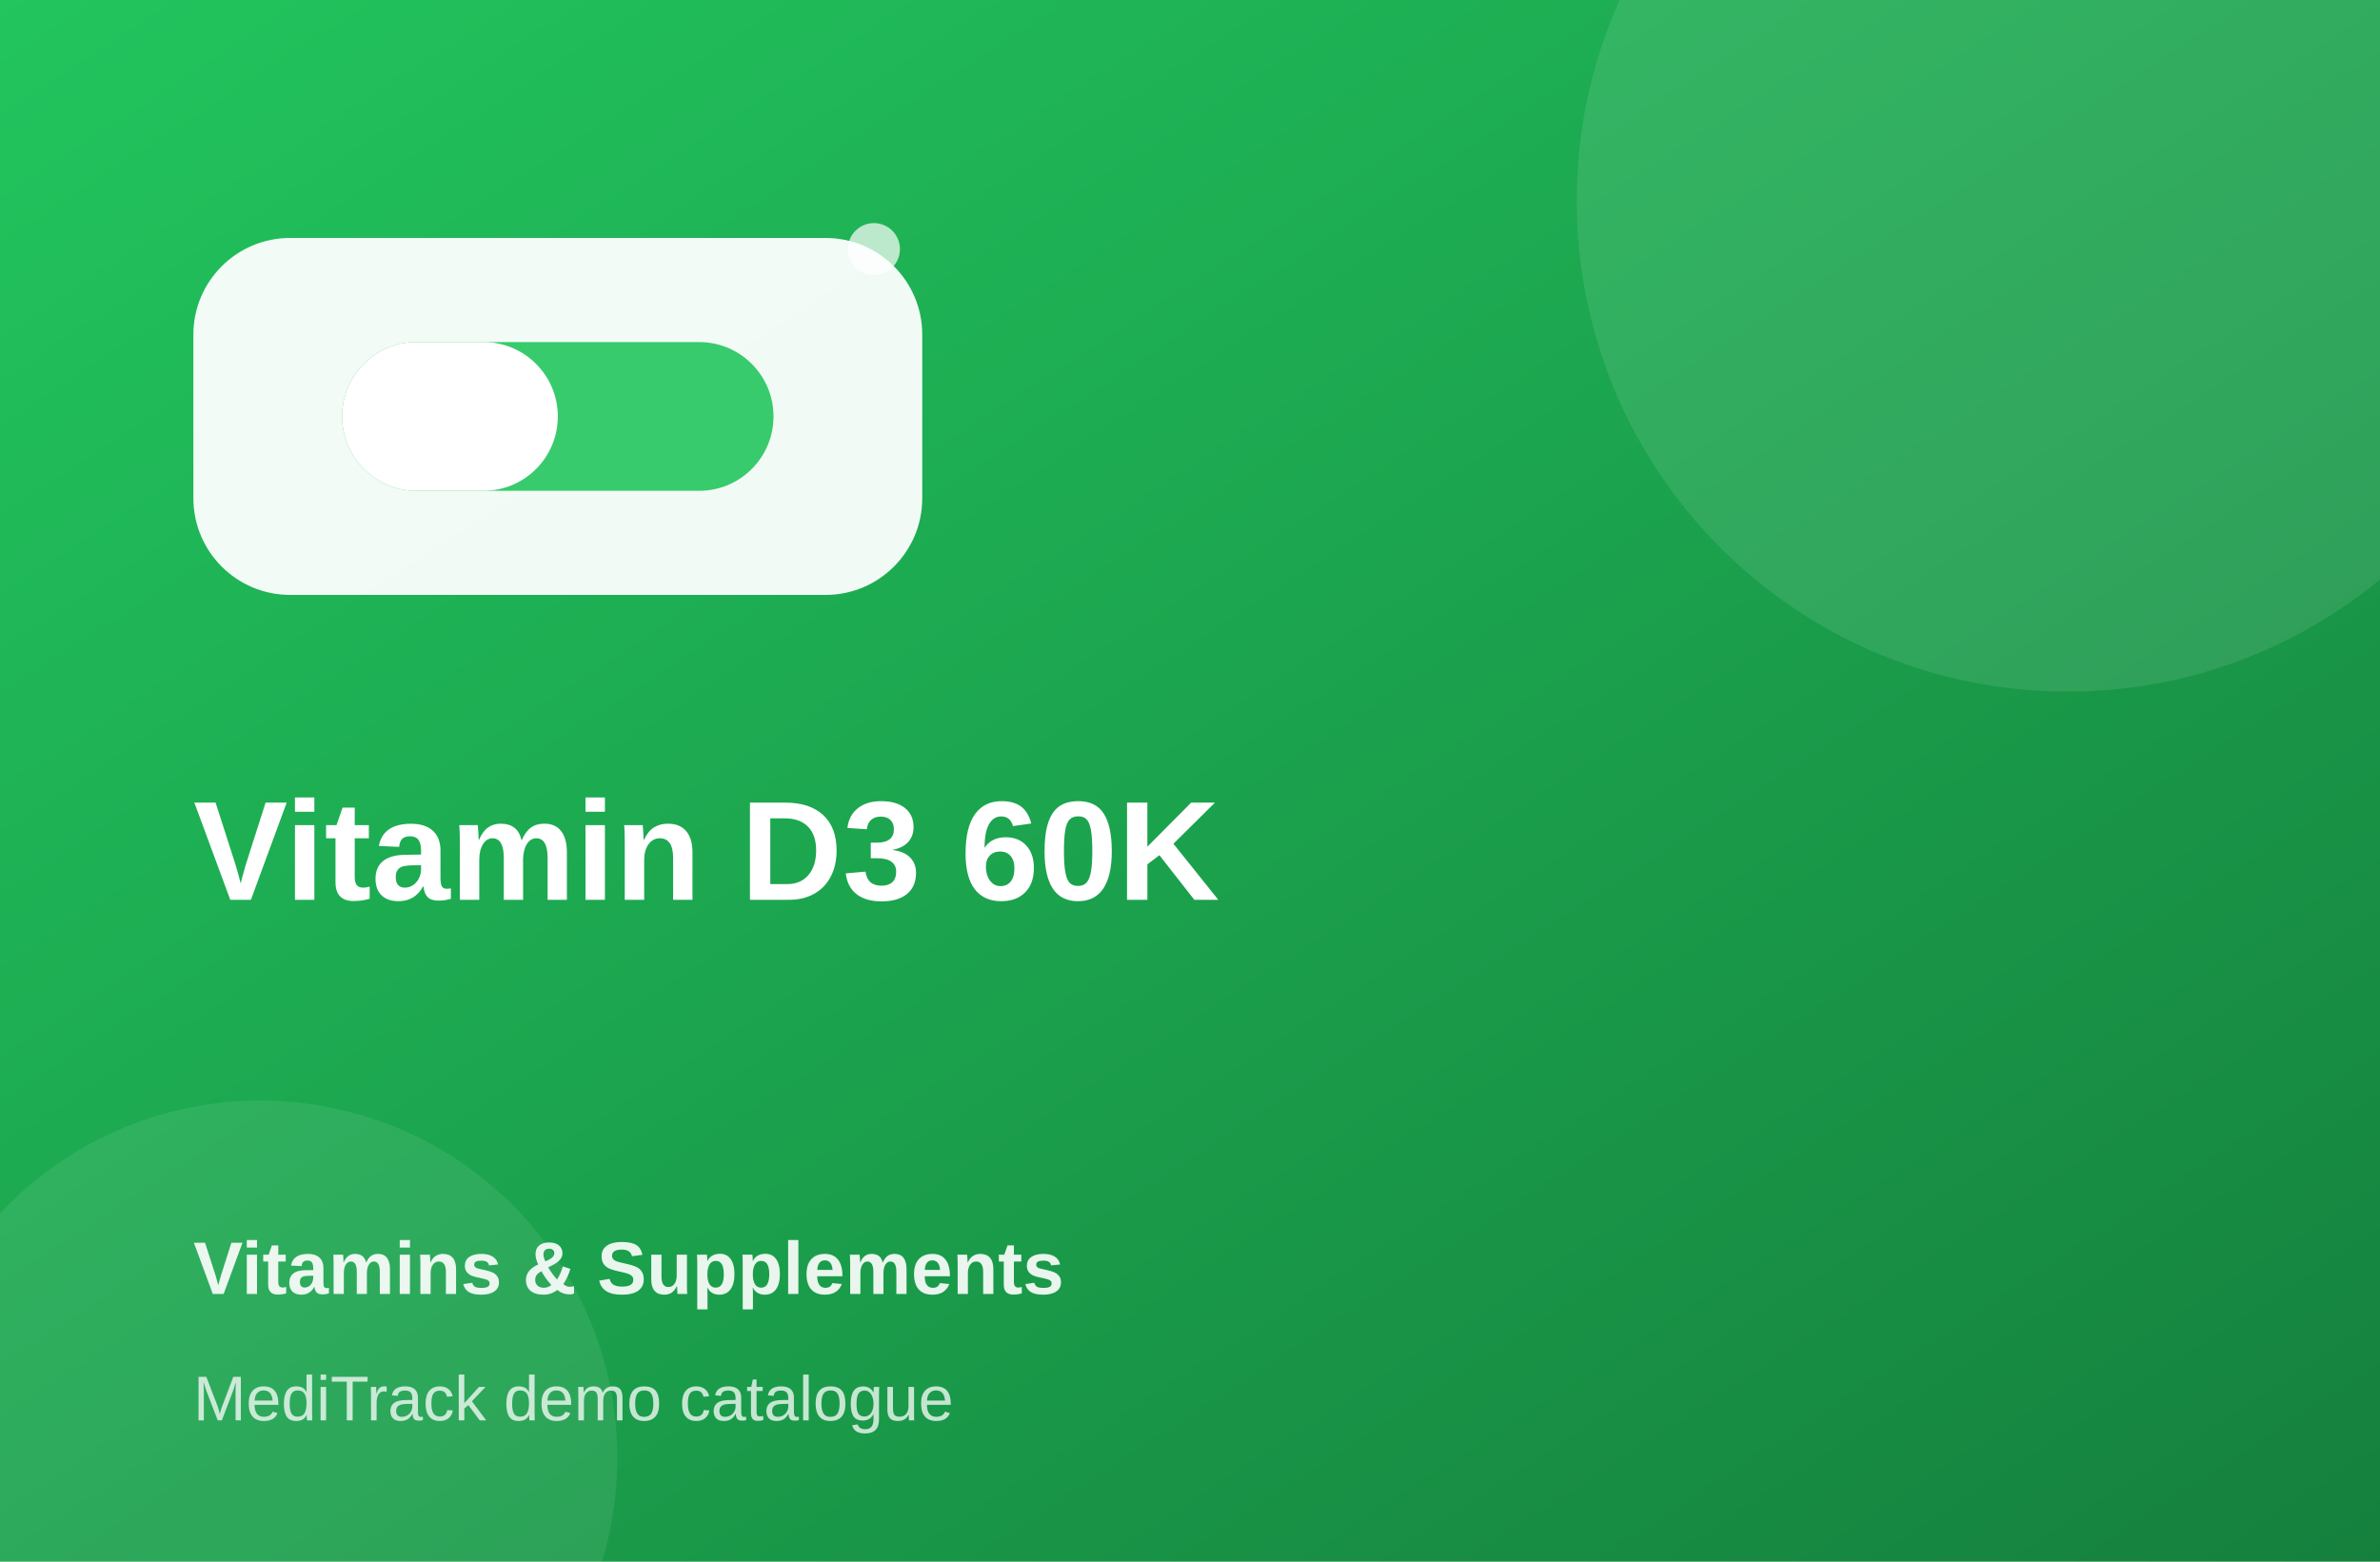
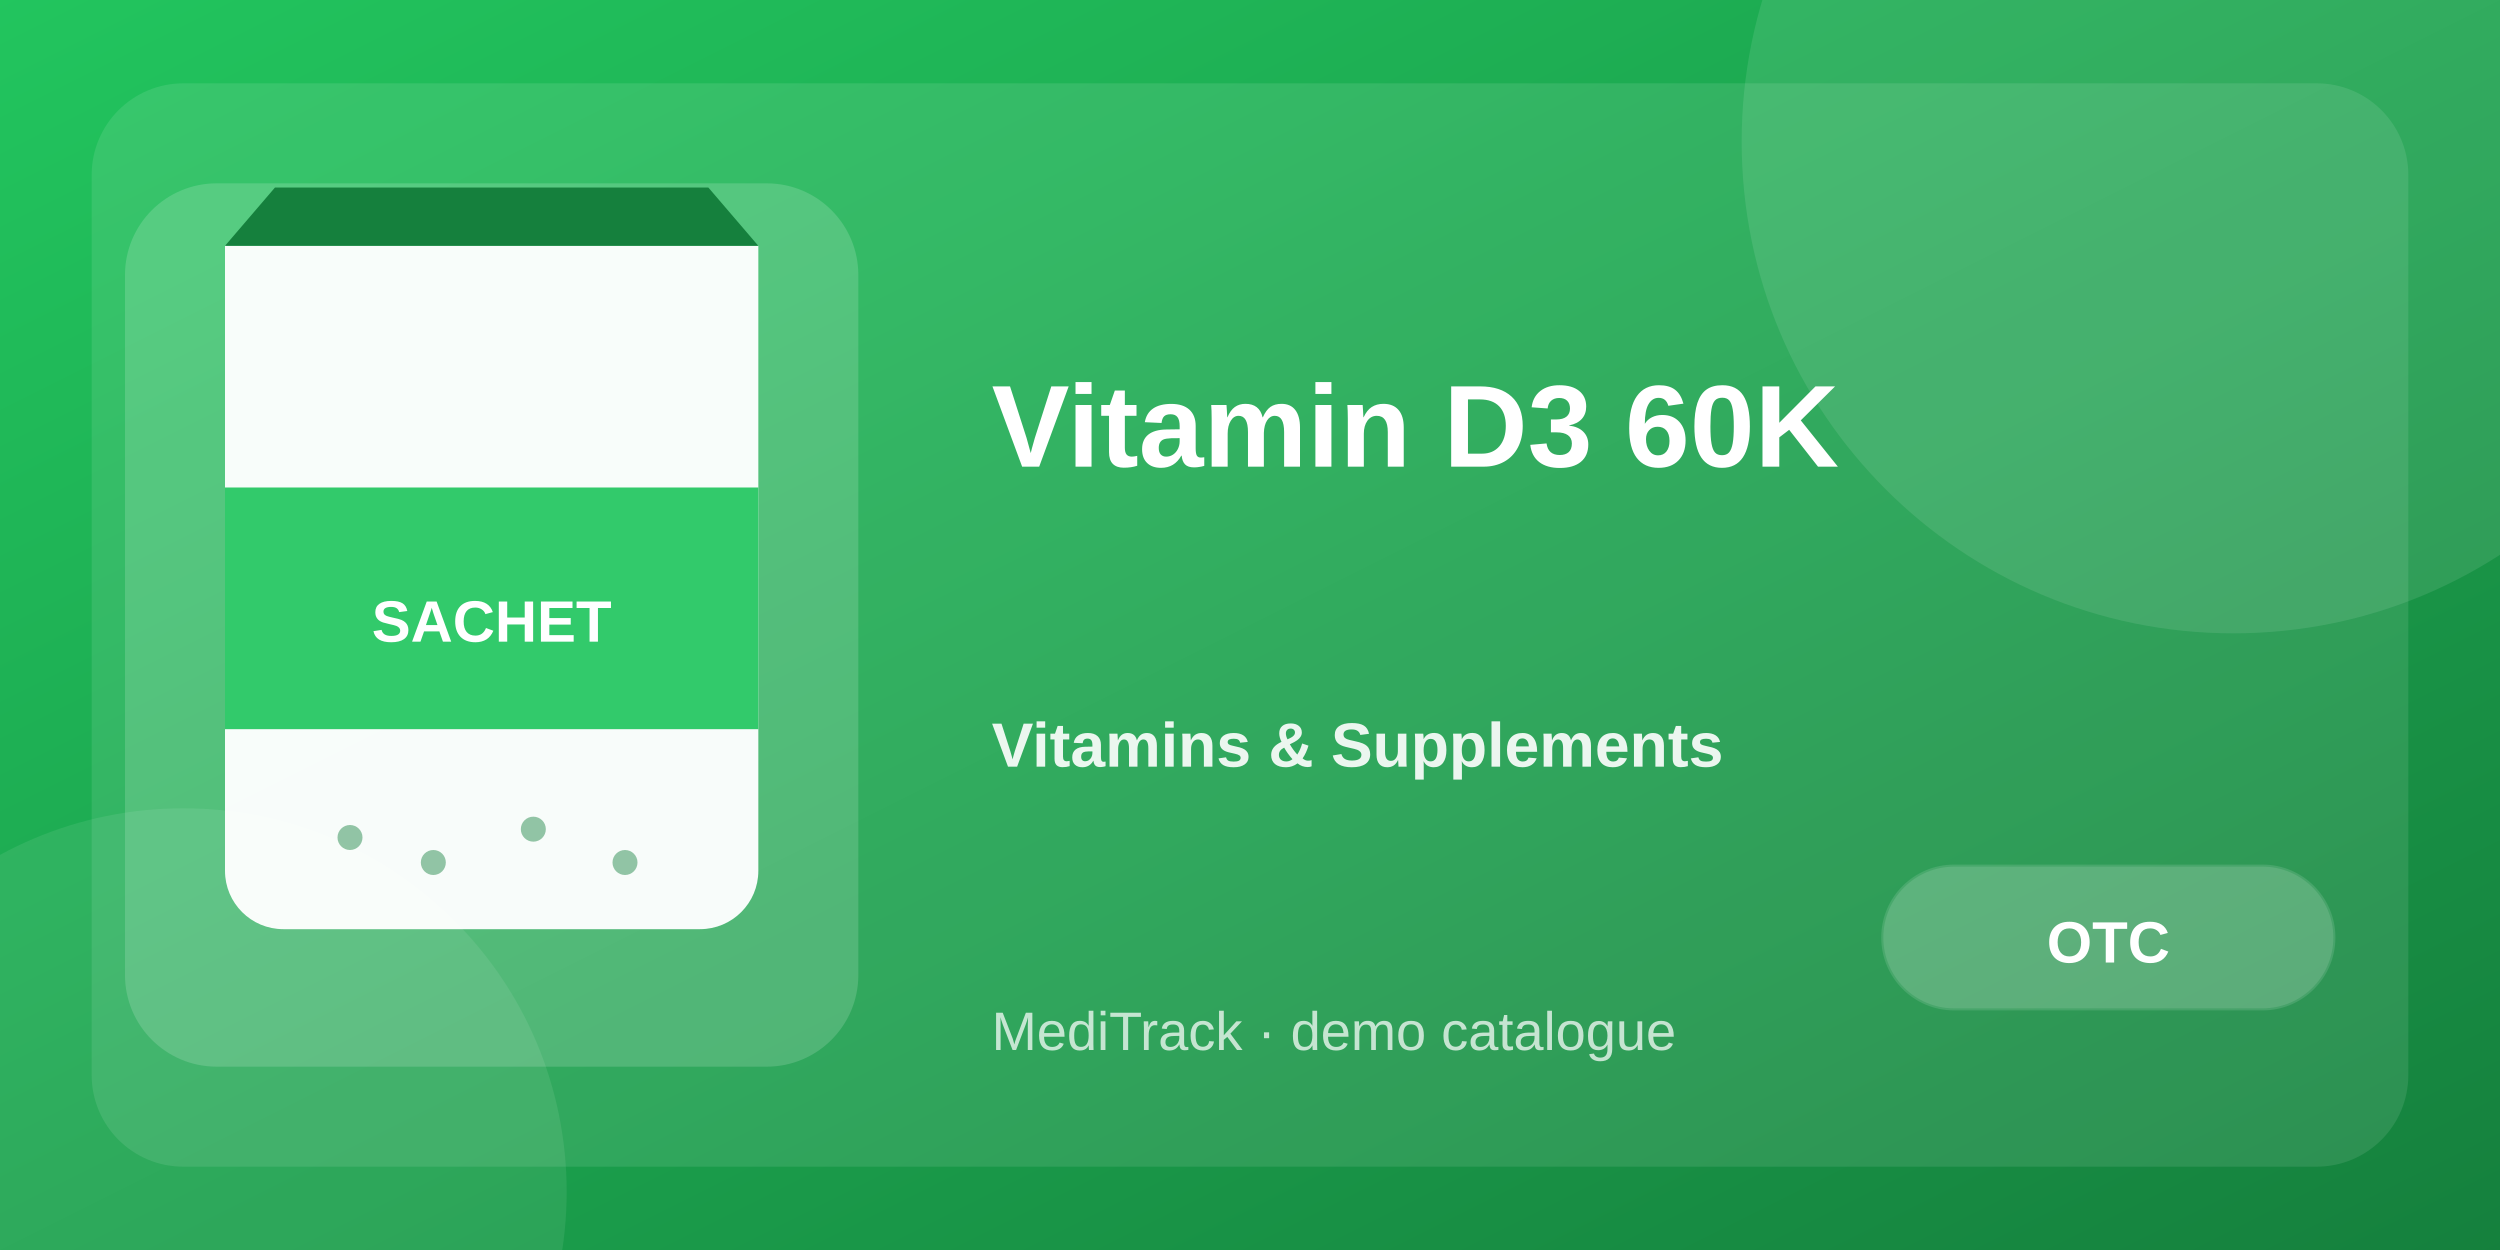
- <svg xmlns="http://www.w3.org/2000/svg" width="640" height="420" viewBox="0 0 640 420" role="img" aria-label="Vitamin D3 60K">
+ <svg xmlns="http://www.w3.org/2000/svg" width="600" height="300" viewBox="0 0 600 300" role="img" aria-label="Vitamin D3 60K">
  <defs>
    <linearGradient id="bg" x1="0" y1="0" x2="1" y2="1">
      <stop offset="0" stop-color="#22c55e" />
      <stop offset="1" stop-color="#15803d" />
    </linearGradient>
  </defs>
-   <rect width="640" height="420" fill="url(#bg)" />
-   <circle cx="556" cy="54" r="132" fill="#ffffff" opacity="0.10" />
-   <circle cx="70" cy="392" r="96" fill="#ffffff" opacity="0.08" />
-   <rect x="52" y="64" width="196" height="96" rx="26" fill="#ffffff" opacity="0.94" />
-   <rect x="92" y="92" width="116" height="40" rx="20" fill="#22c55e" opacity="0.9" />
-   <rect x="92" y="92" width="58" height="40" rx="20" fill="#ffffff" />
-   <rect x="228" y="60" width="14" height="14" rx="7" fill="#ffffff" opacity="0.7" />
-   <text x="52" y="242" font-family="Arial, Helvetica, sans-serif" font-size="38" font-weight="700" fill="#ffffff">Vitamin D3 60K</text>
-   <text x="52" y="348" font-family="Arial, Helvetica, sans-serif" font-size="20" font-weight="600" fill="#ffffff" opacity="0.9">Vitamins &amp; Supplements</text>
-   <text x="52" y="382" font-family="Arial, Helvetica, sans-serif" font-size="17" fill="#ffffff" opacity="0.75">MediTrack demo catalogue</text>
+   <rect width="600" height="300" fill="url(#bg)" />
+   <circle cx="536" cy="34" r="118" fill="#ffffff" opacity="0.10" />
+   <circle cx="44" cy="286" r="92" fill="#ffffff" opacity="0.08" />
+   <rect x="22" y="20" width="556" height="260" rx="22" fill="#ffffff" opacity="0.10" />
+   <rect x="30" y="44" width="176" height="212" rx="22" fill="#ffffff" opacity="0.16" />
+   <g transform="translate(118 145)">
+     <path d="M-64 -86 H64 V64 A14 14 0 0 1 50 78 H-50 A14 14 0 0 1 -64 64 Z" fill="#ffffff" opacity="0.96" />
+     <path d="M-64 -86 L-52 -100 H52 L64 -86 Z" fill="#15803d" />
+     <rect x="-64" y="-28" width="128" height="58" fill="#22c55e" opacity="0.92" />
+     <text x="0" y="9" text-anchor="middle" font-family="Arial, Helvetica, sans-serif" font-size="14" font-weight="700" fill="#ffffff">SACHET</text>
+     <circle cx="-34" cy="56" r="3" fill="#15803d" opacity="0.45" />
+     <circle cx="-14" cy="62" r="3" fill="#15803d" opacity="0.45" />
+     <circle cx="10" cy="54" r="3" fill="#15803d" opacity="0.45" />
+     <circle cx="32" cy="62" r="3" fill="#15803d" opacity="0.45" />
+   </g>
+   <text x="238" y="112" font-family="Arial, Helvetica, sans-serif" font-size="28" font-weight="700" fill="#ffffff">Vitamin D3 60K</text>
+   <text x="238" y="184" font-family="Arial, Helvetica, sans-serif" font-size="15" font-weight="600" fill="#ffffff" opacity="0.9">Vitamins &amp; Supplements</text>
+   <text x="238" y="252" font-family="Arial, Helvetica, sans-serif" font-size="13" fill="#ffffff" opacity="0.72">MediTrack · demo catalogue</text>
+   <rect x="452" y="208" width="108" height="34" rx="17" fill="#ffffff" opacity="0.22" stroke="#ffffff" stroke-opacity="0.55" />
+   <text x="506" y="231" text-anchor="middle" font-family="Arial, Helvetica, sans-serif" font-size="14" font-weight="700" fill="#ffffff">OTC</text>
</svg>
